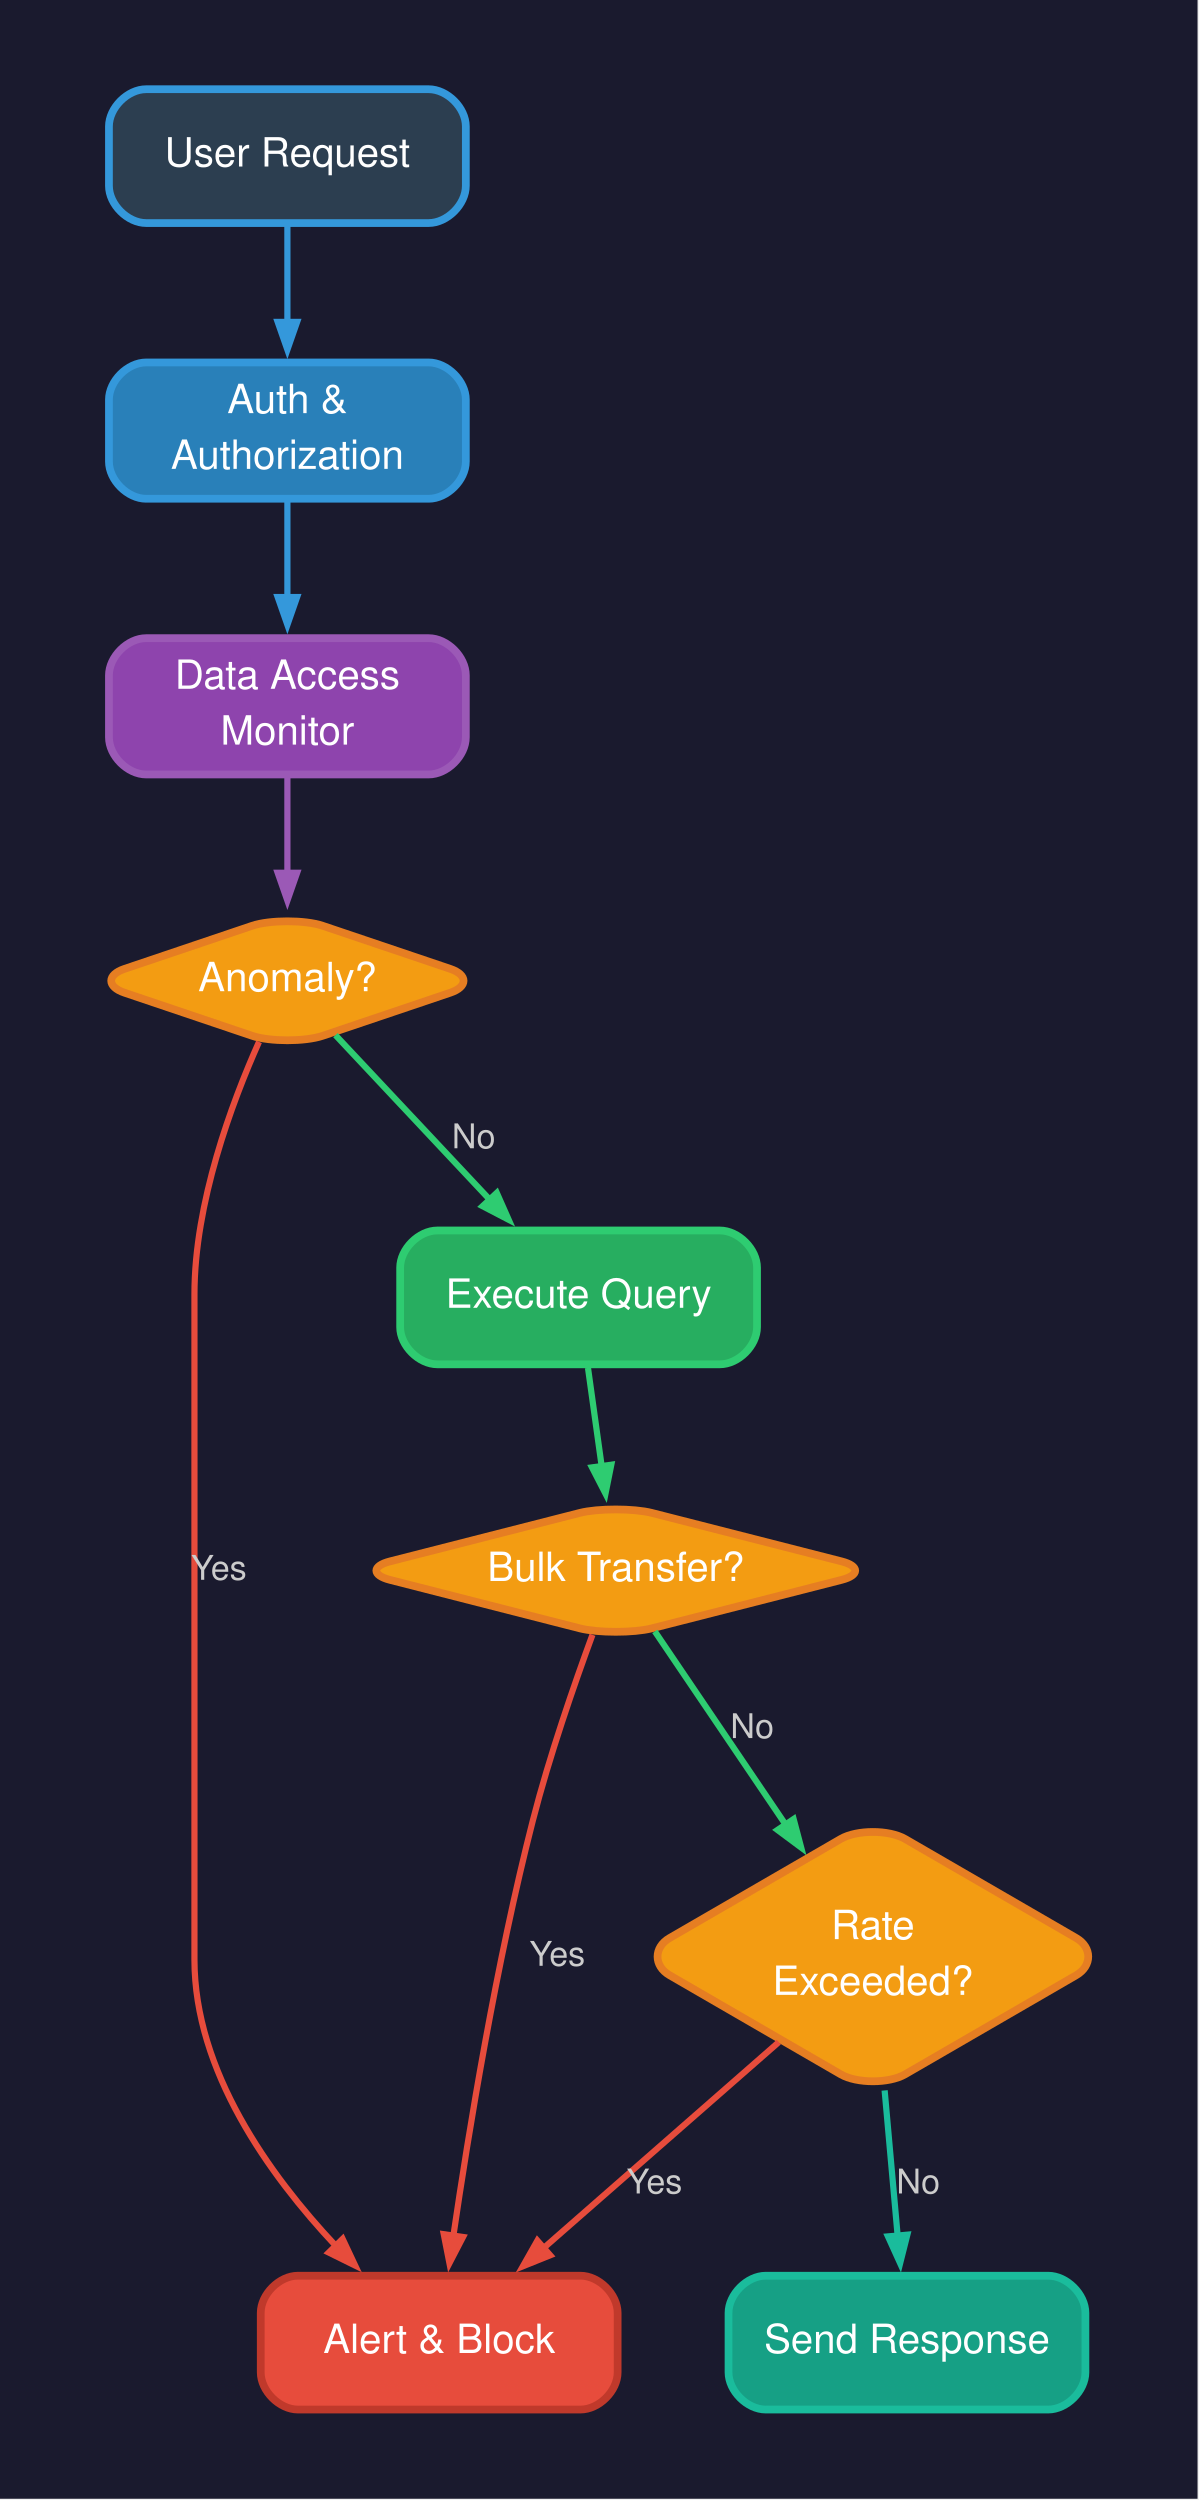
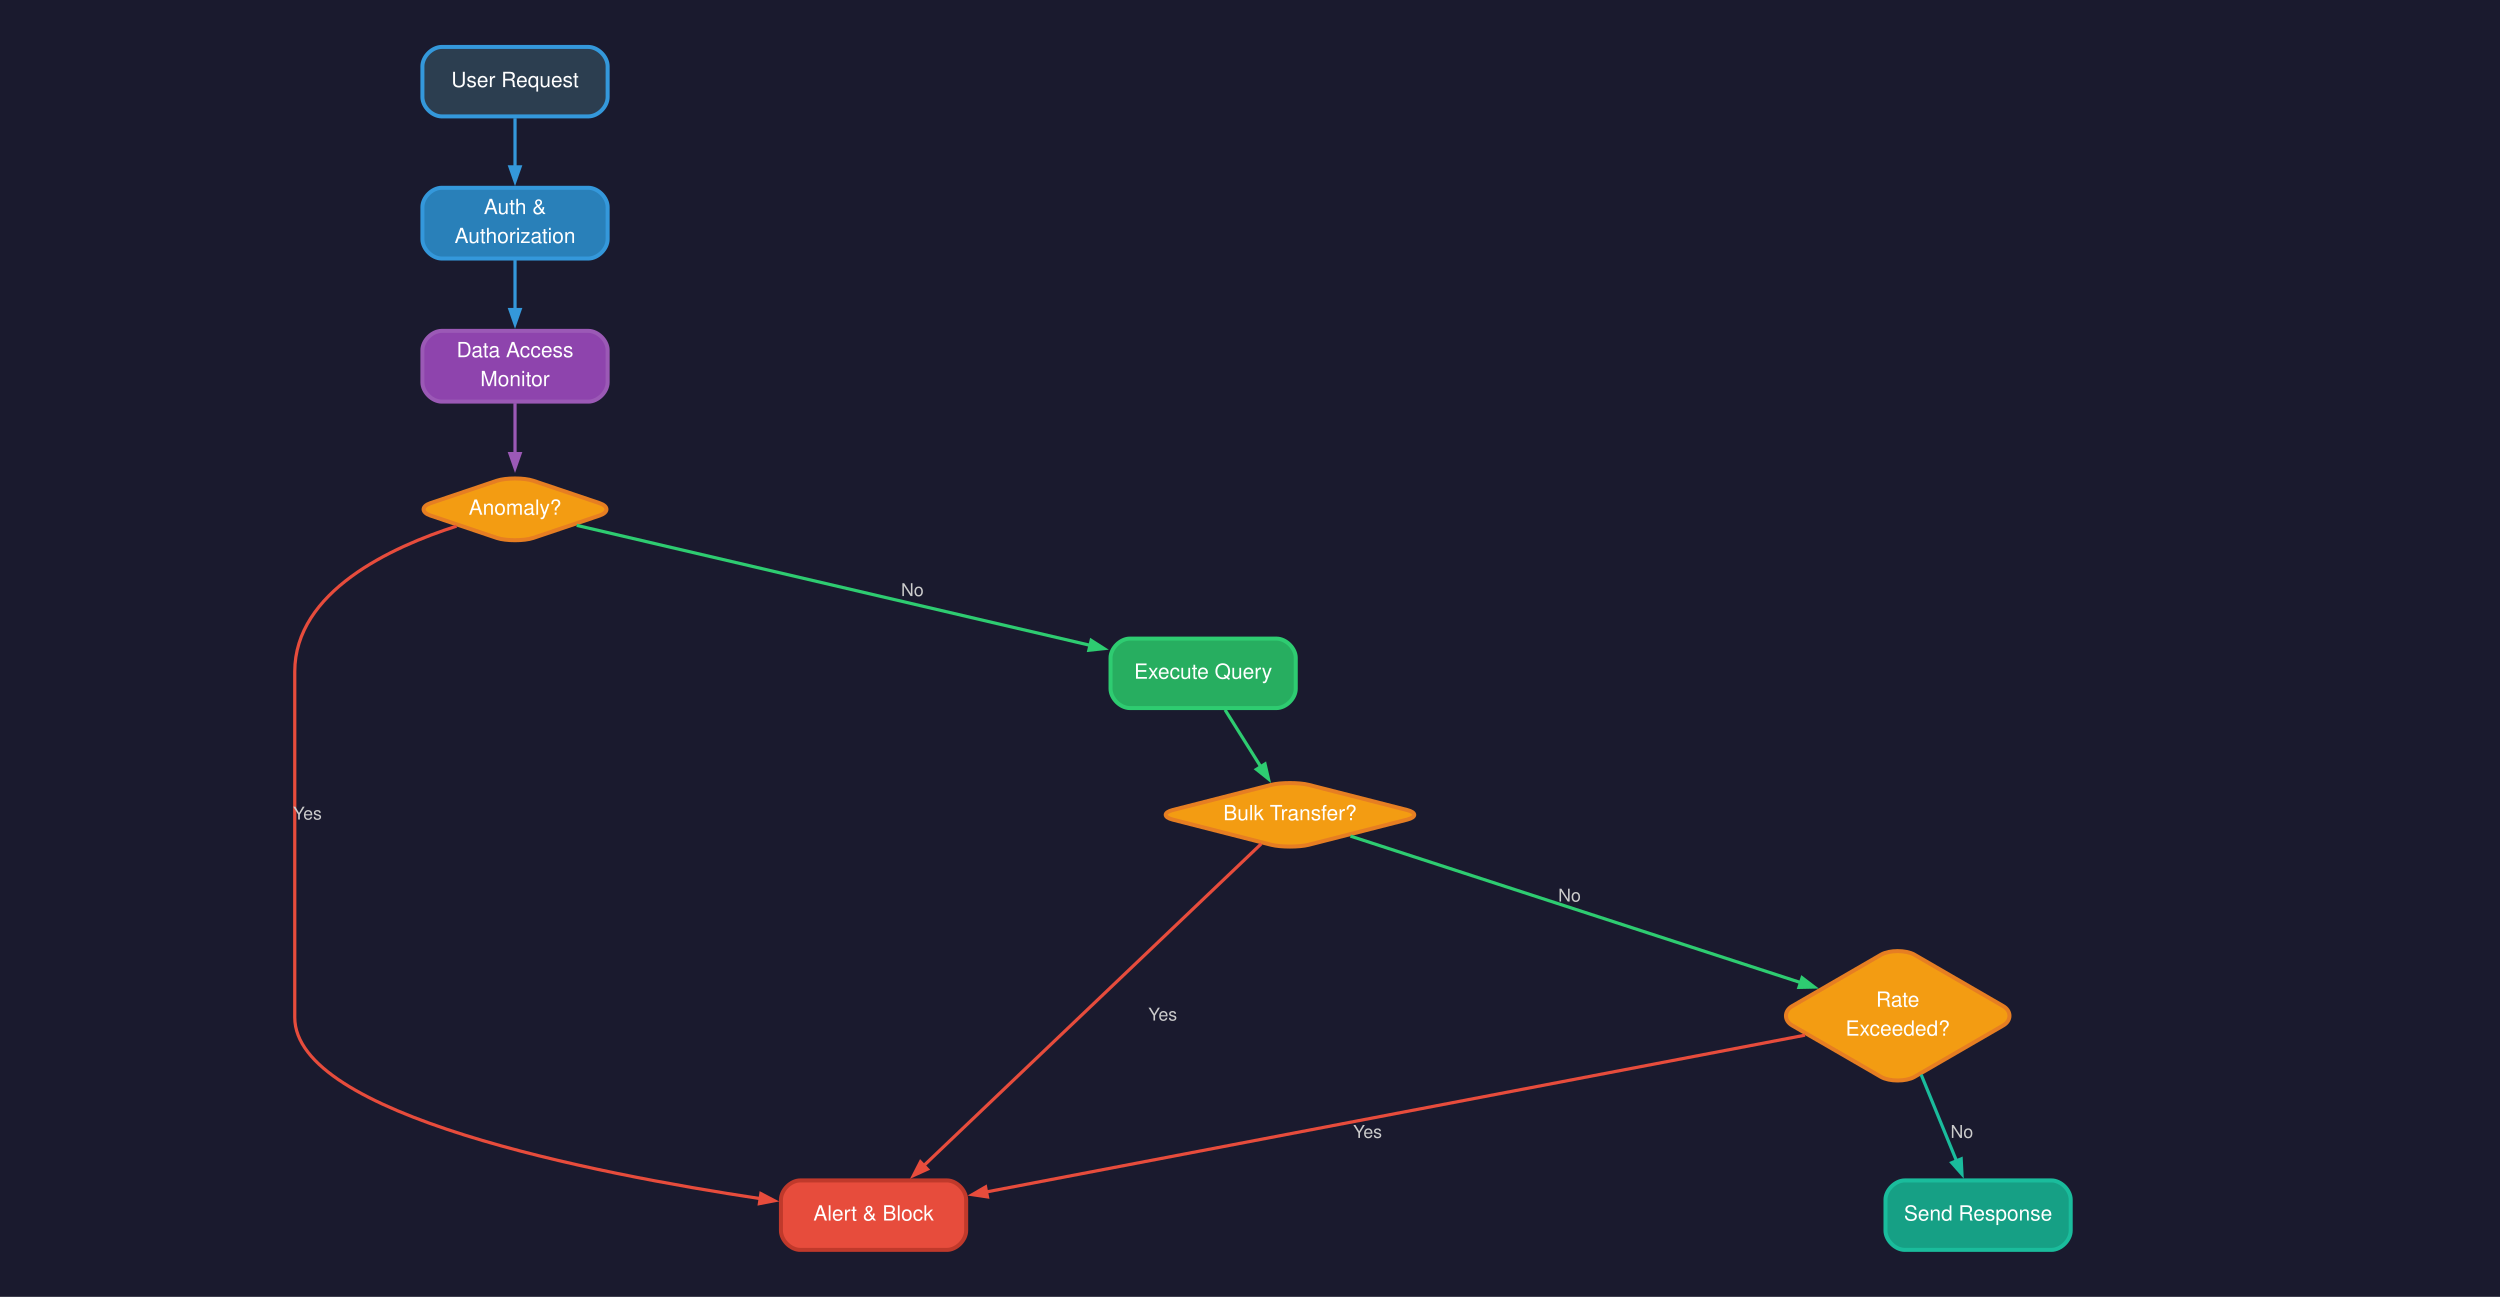
- <svg xmlns="http://www.w3.org/2000/svg" width="387pt" height="807pt" viewBox="0.00 0.00 387.00 807.00">
-   <g id="graph0" class="graph" transform="scale(1 1) rotate(0) translate(28.8 777.8)">
-     <polygon fill="#1a1a2e" stroke="none" points="-28.8,28.8 -28.8,-777.8 357.77,-777.8 357.77,28.8 -28.8,28.8" />
+ <svg xmlns="http://www.w3.org/2000/svg" width="694pt" height="360pt" viewBox="0.00 0.00 694.00 360.00">
+   <g id="graph0" class="graph" transform="scale(0.446318 0.446318) rotate(0) translate(28.8 777.8)">
+     <polygon fill="#1a1a2e" stroke="none" points="-28.8,28.8 -28.8,-777.8 1526.8,-777.8 1526.8,28.8 -28.8,28.8" />
    <g id="node1" class="node">
-       <path fill="#2c3e50" stroke="#3498db" stroke-width="2.5" d="M109.57,-749C109.57,-749 18.37,-749 18.37,-749 12.37,-749 6.37,-743 6.37,-737 6.37,-737 6.37,-717.8 6.37,-717.8 6.37,-711.8 12.37,-705.8 18.37,-705.8 18.37,-705.8 109.57,-705.8 109.57,-705.8 115.57,-705.8 121.57,-711.8 121.57,-717.8 121.57,-717.8 121.57,-737 121.57,-737 121.57,-743 115.57,-749 109.57,-749" />
-       <text xml:space="preserve" text-anchor="middle" x="63.97" y="-724.05" font-family="Segoe UI,Helvetica,Arial,sans-serif" font-size="13.00" fill="white">User Request</text>
+       <path fill="#2c3e50" stroke="#3498db" stroke-width="2.5" d="M337.13,-748.6C337.13,-748.6 245.93,-748.6 245.93,-748.6 239.93,-748.6 233.93,-742.6 233.93,-736.6 233.93,-736.6 233.93,-717.4 233.93,-717.4 233.93,-711.4 239.93,-705.4 245.93,-705.4 245.93,-705.4 337.13,-705.4 337.13,-705.4 343.13,-705.4 349.13,-711.4 349.13,-717.4 349.13,-717.4 349.13,-736.6 349.13,-736.6 349.13,-742.6 343.13,-748.6 337.13,-748.6" />
+       <text xml:space="preserve" text-anchor="middle" x="291.53" y="-723.65" font-family="Segoe UI,Helvetica,Arial,sans-serif" font-size="13.00" fill="white">User Request</text>
    </g>
    <g id="node2" class="node">
-       <path fill="#2980b9" stroke="#3498db" stroke-width="2.5" d="M109.57,-660.8C109.57,-660.8 18.37,-660.8 18.37,-660.8 12.37,-660.8 6.37,-654.8 6.37,-648.8 6.37,-648.8 6.37,-628.8 6.37,-628.8 6.37,-622.8 12.37,-616.8 18.37,-616.8 18.37,-616.8 109.57,-616.8 109.57,-616.8 115.57,-616.8 121.57,-622.8 121.57,-628.8 121.57,-628.8 121.57,-648.8 121.57,-648.8 121.57,-654.8 115.57,-660.8 109.57,-660.8" />
-       <text xml:space="preserve" text-anchor="middle" x="63.97" y="-644.45" font-family="Segoe UI,Helvetica,Arial,sans-serif" font-size="13.00" fill="white">Auth &amp;</text>
-       <text xml:space="preserve" text-anchor="middle" x="63.97" y="-626.45" font-family="Segoe UI,Helvetica,Arial,sans-serif" font-size="13.00" fill="white">Authorization</text>
+       <path fill="#2980b9" stroke="#3498db" stroke-width="2.5" d="M337.13,-661C337.13,-661 245.93,-661 245.93,-661 239.93,-661 233.93,-655 233.93,-649 233.93,-649 233.93,-629 233.93,-629 233.93,-623 239.93,-617 245.93,-617 245.93,-617 337.13,-617 337.13,-617 343.13,-617 349.13,-623 349.13,-629 349.13,-629 349.13,-649 349.13,-649 349.13,-655 343.13,-661 337.13,-661" />
+       <text xml:space="preserve" text-anchor="middle" x="291.53" y="-644.65" font-family="Segoe UI,Helvetica,Arial,sans-serif" font-size="13.00" fill="white">Auth &amp;</text>
+       <text xml:space="preserve" text-anchor="middle" x="291.53" y="-626.65" font-family="Segoe UI,Helvetica,Arial,sans-serif" font-size="13.00" fill="white">Authorization</text>
    </g>
    <g id="edge1" class="edge">
-       <path fill="none" stroke="#3498db" stroke-width="2" d="M63.97,-704.99C63.97,-695.56 63.97,-684.25 63.97,-673.71" />
-       <polygon fill="#3498db" stroke="#3498db" stroke-width="2" points="67.12,-673.89 63.97,-664.89 60.82,-673.89 67.12,-673.89" />
+       <path fill="none" stroke="#3498db" stroke-width="2" d="M291.53,-704.3C291.53,-695.1 291.53,-684.16 291.53,-673.94" />
+       <polygon fill="#3498db" stroke="#3498db" stroke-width="2" points="294.68,-674.02 291.53,-665.02 288.38,-674.02 294.68,-674.02" />
    </g>
    <g id="node3" class="node">
-       <path fill="#8e44ad" stroke="#9b59b6" stroke-width="2.5" d="M109.57,-571.8C109.57,-571.8 18.37,-571.8 18.37,-571.8 12.37,-571.8 6.37,-565.8 6.37,-559.8 6.37,-559.8 6.37,-539.8 6.37,-539.8 6.37,-533.8 12.37,-527.8 18.37,-527.8 18.37,-527.8 109.57,-527.8 109.57,-527.8 115.57,-527.8 121.57,-533.8 121.57,-539.8 121.57,-539.8 121.57,-559.8 121.57,-559.8 121.57,-565.8 115.57,-571.8 109.57,-571.8" />
-       <text xml:space="preserve" text-anchor="middle" x="63.97" y="-555.45" font-family="Segoe UI,Helvetica,Arial,sans-serif" font-size="13.00" fill="white">Data Access</text>
-       <text xml:space="preserve" text-anchor="middle" x="63.97" y="-537.45" font-family="Segoe UI,Helvetica,Arial,sans-serif" font-size="13.00" fill="white">Monitor</text>
+       <path fill="#8e44ad" stroke="#9b59b6" stroke-width="2.5" d="M337.13,-572C337.13,-572 245.93,-572 245.93,-572 239.93,-572 233.93,-566 233.93,-560 233.93,-560 233.93,-540 233.93,-540 233.93,-534 239.93,-528 245.93,-528 245.93,-528 337.13,-528 337.13,-528 343.13,-528 349.13,-534 349.13,-540 349.13,-540 349.13,-560 349.13,-560 349.13,-566 343.13,-572 337.13,-572" />
+       <text xml:space="preserve" text-anchor="middle" x="291.53" y="-555.65" font-family="Segoe UI,Helvetica,Arial,sans-serif" font-size="13.00" fill="white">Data Access</text>
+       <text xml:space="preserve" text-anchor="middle" x="291.53" y="-537.65" font-family="Segoe UI,Helvetica,Arial,sans-serif" font-size="13.00" fill="white">Monitor</text>
    </g>
    <g id="edge2" class="edge">
-       <path fill="none" stroke="#3498db" stroke-width="2" d="M63.97,-615.85C63.97,-606.44 63.97,-595.23 63.97,-584.8" />
-       <polygon fill="#3498db" stroke="#3498db" stroke-width="2" points="67.12,-585.08 63.97,-576.08 60.82,-585.08 67.12,-585.08" />
+       <path fill="none" stroke="#3498db" stroke-width="2" d="M291.53,-616.05C291.53,-606.64 291.53,-595.43 291.53,-585" />
+       <polygon fill="#3498db" stroke="#3498db" stroke-width="2" points="294.68,-585.28 291.53,-576.28 288.38,-585.28 294.68,-585.28" />
    </g>
    <g id="node4" class="node">
-       <path fill="#f39c12" stroke="#e67e22" stroke-width="2.5" d="M52.6,-478.96C52.6,-478.96 11.37,-465.04 11.37,-465.04 5.68,-463.12 5.68,-459.28 11.37,-457.36 11.37,-457.36 52.6,-443.44 52.6,-443.44 58.29,-441.52 69.66,-441.52 75.34,-443.44 75.34,-443.44 116.57,-457.36 116.57,-457.36 122.26,-459.28 122.26,-463.12 116.57,-465.04 116.57,-465.04 75.34,-478.96 75.34,-478.96 69.66,-480.88 58.29,-480.88 52.6,-478.96" />
-       <text xml:space="preserve" text-anchor="middle" x="63.97" y="-457.85" font-family="Segoe UI,Helvetica,Arial,sans-serif" font-size="13.00" fill="white">Anomaly?</text>
+       <path fill="#f39c12" stroke="#e67e22" stroke-width="2.5" d="M280.16,-478.76C280.16,-478.76 238.93,-464.84 238.93,-464.84 233.25,-462.92 233.25,-459.08 238.93,-457.16 238.93,-457.16 280.16,-443.24 280.16,-443.24 285.85,-441.32 297.22,-441.32 302.9,-443.24 302.9,-443.24 344.14,-457.16 344.14,-457.16 349.82,-459.08 349.82,-462.92 344.14,-464.84 344.14,-464.84 302.9,-478.76 302.9,-478.76 297.22,-480.68 285.85,-480.68 280.16,-478.76" />
+       <text xml:space="preserve" text-anchor="middle" x="291.53" y="-457.65" font-family="Segoe UI,Helvetica,Arial,sans-serif" font-size="13.00" fill="white">Anomaly?</text>
    </g>
    <g id="edge3" class="edge">
-       <path fill="none" stroke="#9b59b6" stroke-width="2" d="M63.97,-526.95C63.97,-517.51 63.97,-506.26 63.97,-495.8" />
-       <polygon fill="#9b59b6" stroke="#9b59b6" stroke-width="2" points="67.12,-496.07 63.97,-487.07 60.82,-496.07 67.12,-496.07" />
+       <path fill="none" stroke="#9b59b6" stroke-width="2" d="M291.53,-527.05C291.53,-517.49 291.53,-506.09 291.53,-495.51" />
+       <polygon fill="#9b59b6" stroke="#9b59b6" stroke-width="2" points="294.68,-495.67 291.53,-486.67 288.38,-495.67 294.68,-495.67" />
    </g>
    <g id="node5" class="node">
-       <path fill="#e74c3c" stroke="#c0392b" stroke-width="2.5" d="M158.57,-43.2C158.57,-43.2 67.37,-43.2 67.37,-43.2 61.37,-43.2 55.37,-37.2 55.37,-31.2 55.37,-31.2 55.37,-12 55.37,-12 55.37,-6 61.37,0 67.37,0 67.37,0 158.57,0 158.57,0 164.57,0 170.57,-6 170.57,-12 170.57,-12 170.57,-31.2 170.57,-31.2 170.57,-37.2 164.57,-43.2 158.57,-43.2" />
-       <text xml:space="preserve" text-anchor="middle" x="112.97" y="-18.25" font-family="Segoe UI,Helvetica,Arial,sans-serif" font-size="13.00" fill="white">Alert &amp; Block</text>
+       <path fill="#e74c3c" stroke="#c0392b" stroke-width="2.5" d="M560.13,-43.6C560.13,-43.6 468.93,-43.6 468.93,-43.6 462.93,-43.6 456.93,-37.6 456.93,-31.6 456.93,-31.6 456.93,-12.4 456.93,-12.4 456.93,-6.4 462.93,-0.4 468.93,-0.4 468.93,-0.4 560.13,-0.4 560.13,-0.4 566.13,-0.4 572.13,-6.4 572.13,-12.4 572.13,-12.4 572.13,-31.6 572.13,-31.6 572.13,-37.6 566.13,-43.6 560.13,-43.6" />
+       <text xml:space="preserve" text-anchor="middle" x="514.53" y="-18.65" font-family="Segoe UI,Helvetica,Arial,sans-serif" font-size="13.00" fill="white">Alert &amp; Block</text>
    </g>
    <g id="edge4" class="edge">
-       <path fill="none" stroke="#e74c3c" stroke-width="2" d="M54.81,-441.49C45.99,-421.73 33.97,-389.42 33.97,-360 33.97,-360 33.97,-360 33.97,-145.2 33.97,-109.43 58.02,-75.81 79.58,-52.86" />
-       <polygon fill="#e74c3c" stroke="#e74c3c" stroke-width="2" points="81.8,-55.09 85.86,-46.46 77.31,-50.68 81.8,-55.09" />
-       <text xml:space="preserve" text-anchor="middle" x="41.85" y="-267.85" font-family="Segoe UI,Helvetica,Arial,sans-serif" font-size="11.00" fill="#cccccc">Yes</text>
+       <path fill="none" stroke="#e74c3c" stroke-width="2" d="M255.18,-450.56C214.59,-437.57 154.53,-409.91 154.53,-360 154.53,-360 154.53,-360 154.53,-145 154.53,-84.48 339.36,-48.05 444.15,-32.26" />
+       <polygon fill="#e74c3c" stroke="#e74c3c" stroke-width="2" points="444.45,-35.4 452.9,-30.97 443.53,-29.17 444.45,-35.4" />
+       <text xml:space="preserve" text-anchor="middle" x="162.41" y="-268.05" font-family="Segoe UI,Helvetica,Arial,sans-serif" font-size="11.00" fill="#cccccc">Yes</text>
    </g>
    <g id="node6" class="node">
-       <path fill="#27ae60" stroke="#2ecc71" stroke-width="2.5" d="M203.57,-380.6C203.57,-380.6 112.37,-380.6 112.37,-380.6 106.37,-380.6 100.37,-374.6 100.37,-368.6 100.37,-368.6 100.37,-349.4 100.37,-349.4 100.37,-343.4 106.37,-337.4 112.37,-337.4 112.37,-337.4 203.57,-337.4 203.57,-337.4 209.57,-337.4 215.57,-343.4 215.57,-349.4 215.57,-349.4 215.57,-368.6 215.57,-368.6 215.57,-374.6 209.57,-380.6 203.57,-380.6" />
-       <text xml:space="preserve" text-anchor="middle" x="157.97" y="-355.65" font-family="Segoe UI,Helvetica,Arial,sans-serif" font-size="13.00" fill="white">Execute Query</text>
+       <path fill="#27ae60" stroke="#2ecc71" stroke-width="2.5" d="M765.13,-380.6C765.13,-380.6 673.93,-380.6 673.93,-380.6 667.93,-380.6 661.93,-374.6 661.93,-368.6 661.93,-368.6 661.93,-349.4 661.93,-349.4 661.93,-343.4 667.93,-337.4 673.93,-337.4 673.93,-337.4 765.13,-337.4 765.13,-337.4 771.13,-337.4 777.13,-343.4 777.13,-349.4 777.13,-349.4 777.13,-368.6 777.13,-368.6 777.13,-374.6 771.13,-380.6 765.13,-380.6" />
+       <text xml:space="preserve" text-anchor="middle" x="719.53" y="-355.65" font-family="Segoe UI,Helvetica,Arial,sans-serif" font-size="13.00" fill="white">Execute Query</text>
    </g>
    <g id="edge5" class="edge">
-       <path fill="none" stroke="#2ecc71" stroke-width="2" d="M79.49,-443.65C92.99,-429.26 112.9,-408.04 129.29,-390.57" />
-       <polygon fill="#2ecc71" stroke="#2ecc71" stroke-width="2" points="131.56,-392.76 135.42,-384.04 126.96,-388.45 131.56,-392.76" />
-       <text xml:space="preserve" text-anchor="middle" x="124.1" y="-407.15" font-family="Segoe UI,Helvetica,Arial,sans-serif" font-size="11.00" fill="#cccccc">No</text>
+       <path fill="none" stroke="#2ecc71" stroke-width="2" d="M329.89,-451.04C401.84,-434.23 557.98,-397.75 649.26,-376.42" />
+       <polygon fill="#2ecc71" stroke="#2ecc71" stroke-width="2" points="649.88,-379.51 657.92,-374.39 648.44,-373.37 649.88,-379.51" />
+       <text xml:space="preserve" text-anchor="middle" x="538.66" y="-407.05" font-family="Segoe UI,Helvetica,Arial,sans-serif" font-size="11.00" fill="#cccccc">No</text>
    </g>
    <g id="node7" class="node">
-       <path fill="#f39c12" stroke="#e67e22" stroke-width="2.5" d="M158.35,-289.43C158.35,-289.43 97.04,-273.77 97.04,-273.77 91.23,-272.28 91.23,-269.32 97.04,-267.83 97.04,-267.83 158.35,-252.17 158.35,-252.17 164.16,-250.68 175.79,-250.68 181.6,-252.17 181.6,-252.17 242.9,-267.83 242.9,-267.83 248.72,-269.32 248.72,-272.28 242.9,-273.77 242.9,-273.77 181.6,-289.43 181.6,-289.43 175.79,-290.92 164.16,-290.92 158.35,-289.43" />
-       <text xml:space="preserve" text-anchor="middle" x="169.97" y="-267.45" font-family="Segoe UI,Helvetica,Arial,sans-serif" font-size="13.00" fill="white">Bulk Transfer?</text>
+       <path fill="#f39c12" stroke="#e67e22" stroke-width="2.5" d="M761.91,-289.63C761.91,-289.63 700.6,-273.97 700.6,-273.97 694.79,-272.48 694.79,-269.52 700.6,-268.03 700.6,-268.03 761.91,-252.37 761.91,-252.37 767.72,-250.88 779.35,-250.88 785.16,-252.37 785.16,-252.37 846.46,-268.03 846.46,-268.03 852.28,-269.52 852.28,-272.48 846.46,-273.97 846.46,-273.97 785.16,-289.63 785.16,-289.63 779.35,-291.12 767.72,-291.12 761.91,-289.63" />
+       <text xml:space="preserve" text-anchor="middle" x="773.53" y="-267.65" font-family="Segoe UI,Helvetica,Arial,sans-serif" font-size="13.00" fill="white">Bulk Transfer?</text>
    </g>
    <g id="edge6" class="edge">
-       <path fill="none" stroke="#2ecc71" stroke-width="2" d="M161,-336.25C162.34,-326.64 163.94,-315.14 165.42,-304.53" />
-       <polygon fill="#2ecc71" stroke="#2ecc71" stroke-width="2" points="168.53,-305 166.65,-295.65 162.29,-304.13 168.53,-305" />
+       <path fill="none" stroke="#2ecc71" stroke-width="2" d="M733.16,-336.3C739.91,-325.56 748.14,-312.44 755.41,-300.86" />
+       <polygon fill="#2ecc71" stroke="#2ecc71" stroke-width="2" points="758.02,-302.63 760.14,-293.34 752.68,-299.28 758.02,-302.63" />
    </g>
    <g id="edge7" class="edge">
-       <path fill="none" stroke="#e74c3c" stroke-width="2" d="M162.45,-250.09C156.58,-234.12 148.55,-210.96 143.22,-190.2 131.4,-144.16 122.5,-89.85 117.51,-55.82" />
-       <polygon fill="#e74c3c" stroke="#e74c3c" stroke-width="2" points="120.67,-55.7 116.28,-47.24 114.44,-56.6 120.67,-55.7" />
-       <text xml:space="preserve" text-anchor="middle" x="151.1" y="-143.25" font-family="Segoe UI,Helvetica,Arial,sans-serif" font-size="11.00" fill="#cccccc">Yes</text>
+       <path fill="none" stroke="#e74c3c" stroke-width="2" d="M755.73,-253.02C712.32,-211.62 600.56,-105.04 545.77,-52.79" />
+       <polygon fill="#e74c3c" stroke="#e74c3c" stroke-width="2" points="548.04,-50.6 539.36,-46.67 543.7,-55.16 548.04,-50.6" />
+       <text xml:space="preserve" text-anchor="middle" x="694.36" y="-143.05" font-family="Segoe UI,Helvetica,Arial,sans-serif" font-size="11.00" fill="#cccccc">Yes</text>
    </g>
    <g id="node8" class="node">
-       <path fill="#f39c12" stroke="#e67e22" stroke-width="2.5" d="M242.59,-184.19C242.59,-184.19 187.36,-152.21 187.36,-152.21 182.16,-149.21 182.16,-143.19 187.36,-140.19 187.36,-140.19 242.59,-108.21 242.59,-108.21 247.78,-105.21 258.16,-105.21 263.36,-108.21 263.36,-108.21 318.59,-140.19 318.59,-140.19 323.78,-143.19 323.78,-149.21 318.59,-152.21 318.59,-152.21 263.36,-184.19 263.36,-184.19 258.16,-187.19 247.78,-187.19 242.59,-184.19" />
-       <text xml:space="preserve" text-anchor="middle" x="252.97" y="-151.85" font-family="Segoe UI,Helvetica,Arial,sans-serif" font-size="13.00" fill="white">Rate</text>
-       <text xml:space="preserve" text-anchor="middle" x="252.97" y="-133.85" font-family="Segoe UI,Helvetica,Arial,sans-serif" font-size="13.00" fill="white">Exceeded?</text>
+       <path fill="#f39c12" stroke="#e67e22" stroke-width="2.5" d="M1141.15,-183.99C1141.15,-183.99 1085.92,-152.01 1085.92,-152.01 1080.73,-149.01 1080.73,-142.99 1085.92,-139.99 1085.92,-139.99 1141.15,-108.01 1141.15,-108.01 1146.34,-105.01 1156.73,-105.01 1161.92,-108.01 1161.92,-108.01 1217.15,-139.99 1217.15,-139.99 1222.34,-142.99 1222.34,-149.01 1217.15,-152.01 1217.15,-152.01 1161.92,-183.99 1161.92,-183.99 1156.73,-186.99 1146.34,-186.99 1141.15,-183.99" />
+       <text xml:space="preserve" text-anchor="middle" x="1151.53" y="-151.65" font-family="Segoe UI,Helvetica,Arial,sans-serif" font-size="13.00" fill="white">Rate</text>
+       <text xml:space="preserve" text-anchor="middle" x="1151.53" y="-133.65" font-family="Segoe UI,Helvetica,Arial,sans-serif" font-size="13.00" fill="white">Exceeded?</text>
    </g>
    <g id="edge8" class="edge">
-       <path fill="none" stroke="#2ecc71" stroke-width="2" d="M182.58,-251.18C193.77,-234.64 210.54,-209.87 224.9,-188.66" />
-       <polygon fill="#2ecc71" stroke="#2ecc71" stroke-width="2" points="227.38,-190.62 229.82,-181.4 222.16,-187.09 227.38,-190.62" />
-       <text xml:space="preserve" text-anchor="middle" x="214" y="-216.75" font-family="Segoe UI,Helvetica,Arial,sans-serif" font-size="11.00" fill="#cccccc">No</text>
+       <path fill="none" stroke="#2ecc71" stroke-width="2" d="M811.16,-257.76C876.75,-236.41 1012.52,-192.23 1091.33,-166.59" />
+       <polygon fill="#2ecc71" stroke="#2ecc71" stroke-width="2" points="1092.06,-169.66 1099.65,-163.88 1090.11,-163.67 1092.06,-169.66" />
+       <text xml:space="preserve" text-anchor="middle" x="947.4" y="-217.05" font-family="Segoe UI,Helvetica,Arial,sans-serif" font-size="11.00" fill="#cccccc">No</text>
    </g>
    <g id="edge9" class="edge">
-       <path fill="none" stroke="#e74c3c" stroke-width="2" d="M222.59,-118.6C200.16,-98.95 169.63,-72.21 146.48,-51.95" />
-       <polygon fill="#e74c3c" stroke="#e74c3c" stroke-width="2" points="148.82,-49.8 139.97,-46.24 144.67,-54.54 148.82,-49.8" />
-       <text xml:space="preserve" text-anchor="middle" x="182.46" y="-69.75" font-family="Segoe UI,Helvetica,Arial,sans-serif" font-size="11.00" fill="#cccccc">Yes</text>
+       <path fill="none" stroke="#e74c3c" stroke-width="2" d="M1093.88,-133.96C976.72,-111.52 711.2,-60.67 584.43,-36.39" />
+       <polygon fill="#e74c3c" stroke="#e74c3c" stroke-width="2" points="585.38,-33.36 575.95,-34.76 584.2,-39.55 585.38,-33.36" />
+       <text xml:space="preserve" text-anchor="middle" x="821.81" y="-70.05" font-family="Segoe UI,Helvetica,Arial,sans-serif" font-size="11.00" fill="#cccccc">Yes</text>
    </g>
    <g id="node9" class="node">
-       <path fill="#16a085" stroke="#1abc9c" stroke-width="2.5" d="M309.57,-43.2C309.57,-43.2 218.37,-43.2 218.37,-43.2 212.37,-43.2 206.37,-37.2 206.37,-31.2 206.37,-31.2 206.37,-12 206.37,-12 206.37,-6 212.37,0 218.37,0 218.37,0 309.57,0 309.57,0 315.57,0 321.57,-6 321.57,-12 321.57,-12 321.57,-31.2 321.57,-31.2 321.57,-37.2 315.57,-43.2 309.57,-43.2" />
-       <text xml:space="preserve" text-anchor="middle" x="263.97" y="-18.25" font-family="Segoe UI,Helvetica,Arial,sans-serif" font-size="13.00" fill="white">Send Response</text>
+       <path fill="#16a085" stroke="#1abc9c" stroke-width="2.5" d="M1247.13,-43.6C1247.13,-43.6 1155.93,-43.6 1155.93,-43.6 1149.93,-43.6 1143.93,-37.6 1143.93,-31.6 1143.93,-31.6 1143.93,-12.4 1143.93,-12.4 1143.93,-6.4 1149.93,-0.4 1155.93,-0.4 1155.93,-0.4 1247.13,-0.4 1247.13,-0.4 1253.13,-0.4 1259.13,-6.4 1259.13,-12.4 1259.13,-12.4 1259.13,-31.6 1259.13,-31.6 1259.13,-37.6 1253.13,-43.6 1247.13,-43.6" />
+       <text xml:space="preserve" text-anchor="middle" x="1201.53" y="-18.65" font-family="Segoe UI,Helvetica,Arial,sans-serif" font-size="13.00" fill="white">Send Response</text>
    </g>
    <g id="edge10" class="edge">
-       <path fill="none" stroke="#1abc9c" stroke-width="2" d="M256.76,-103.01C258.13,-87.69 259.67,-70.6 260.96,-56.12" />
-       <polygon fill="#1abc9c" stroke="#1abc9c" stroke-width="2" points="264.1,-56.45 261.76,-47.21 257.82,-55.89 264.1,-56.45" />
-       <text xml:space="preserve" text-anchor="middle" x="267.6" y="-69.75" font-family="Segoe UI,Helvetica,Arial,sans-serif" font-size="11.00" fill="#cccccc">No</text>
+       <path fill="none" stroke="#1abc9c" stroke-width="2" d="M1166.13,-109.38C1173.11,-92.36 1181.4,-72.11 1188.21,-55.51" />
+       <polygon fill="#1abc9c" stroke="#1abc9c" stroke-width="2" points="1191,-57 1191.5,-47.47 1185.17,-54.61 1191,-57" />
+       <text xml:space="preserve" text-anchor="middle" x="1191.43" y="-70.05" font-family="Segoe UI,Helvetica,Arial,sans-serif" font-size="11.00" fill="#cccccc">No</text>
    </g>
  </g>
</svg>
